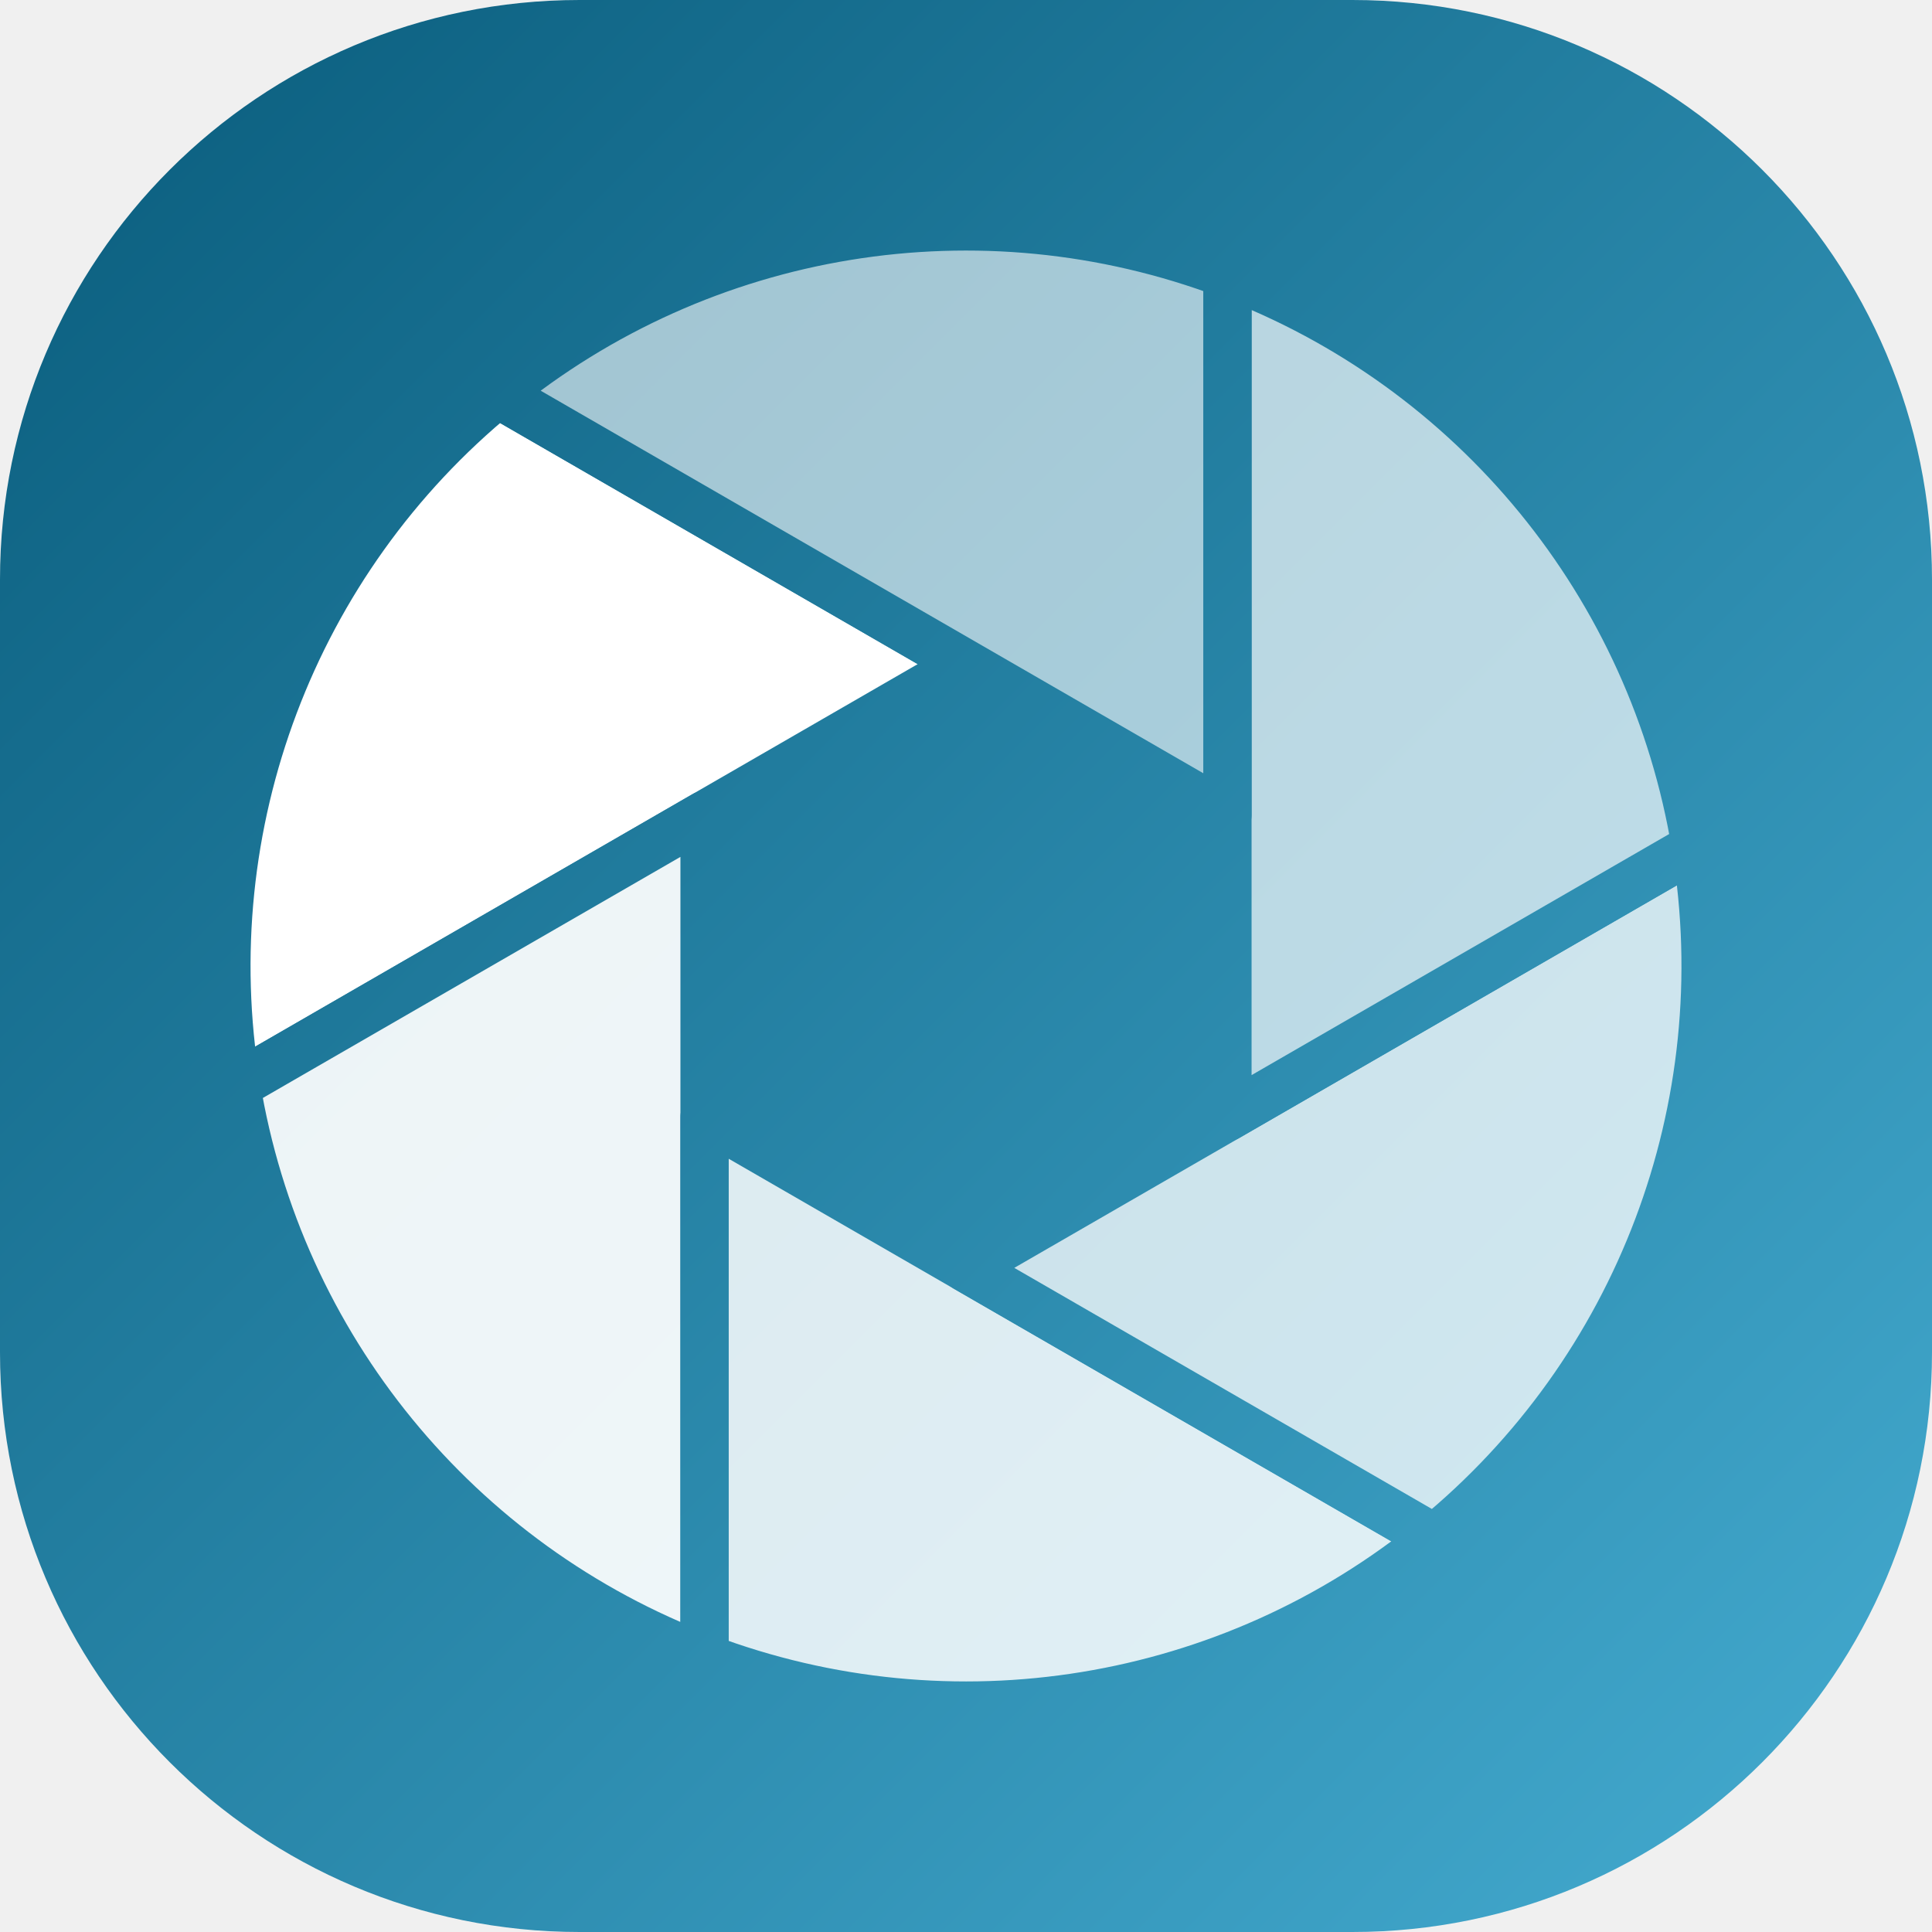
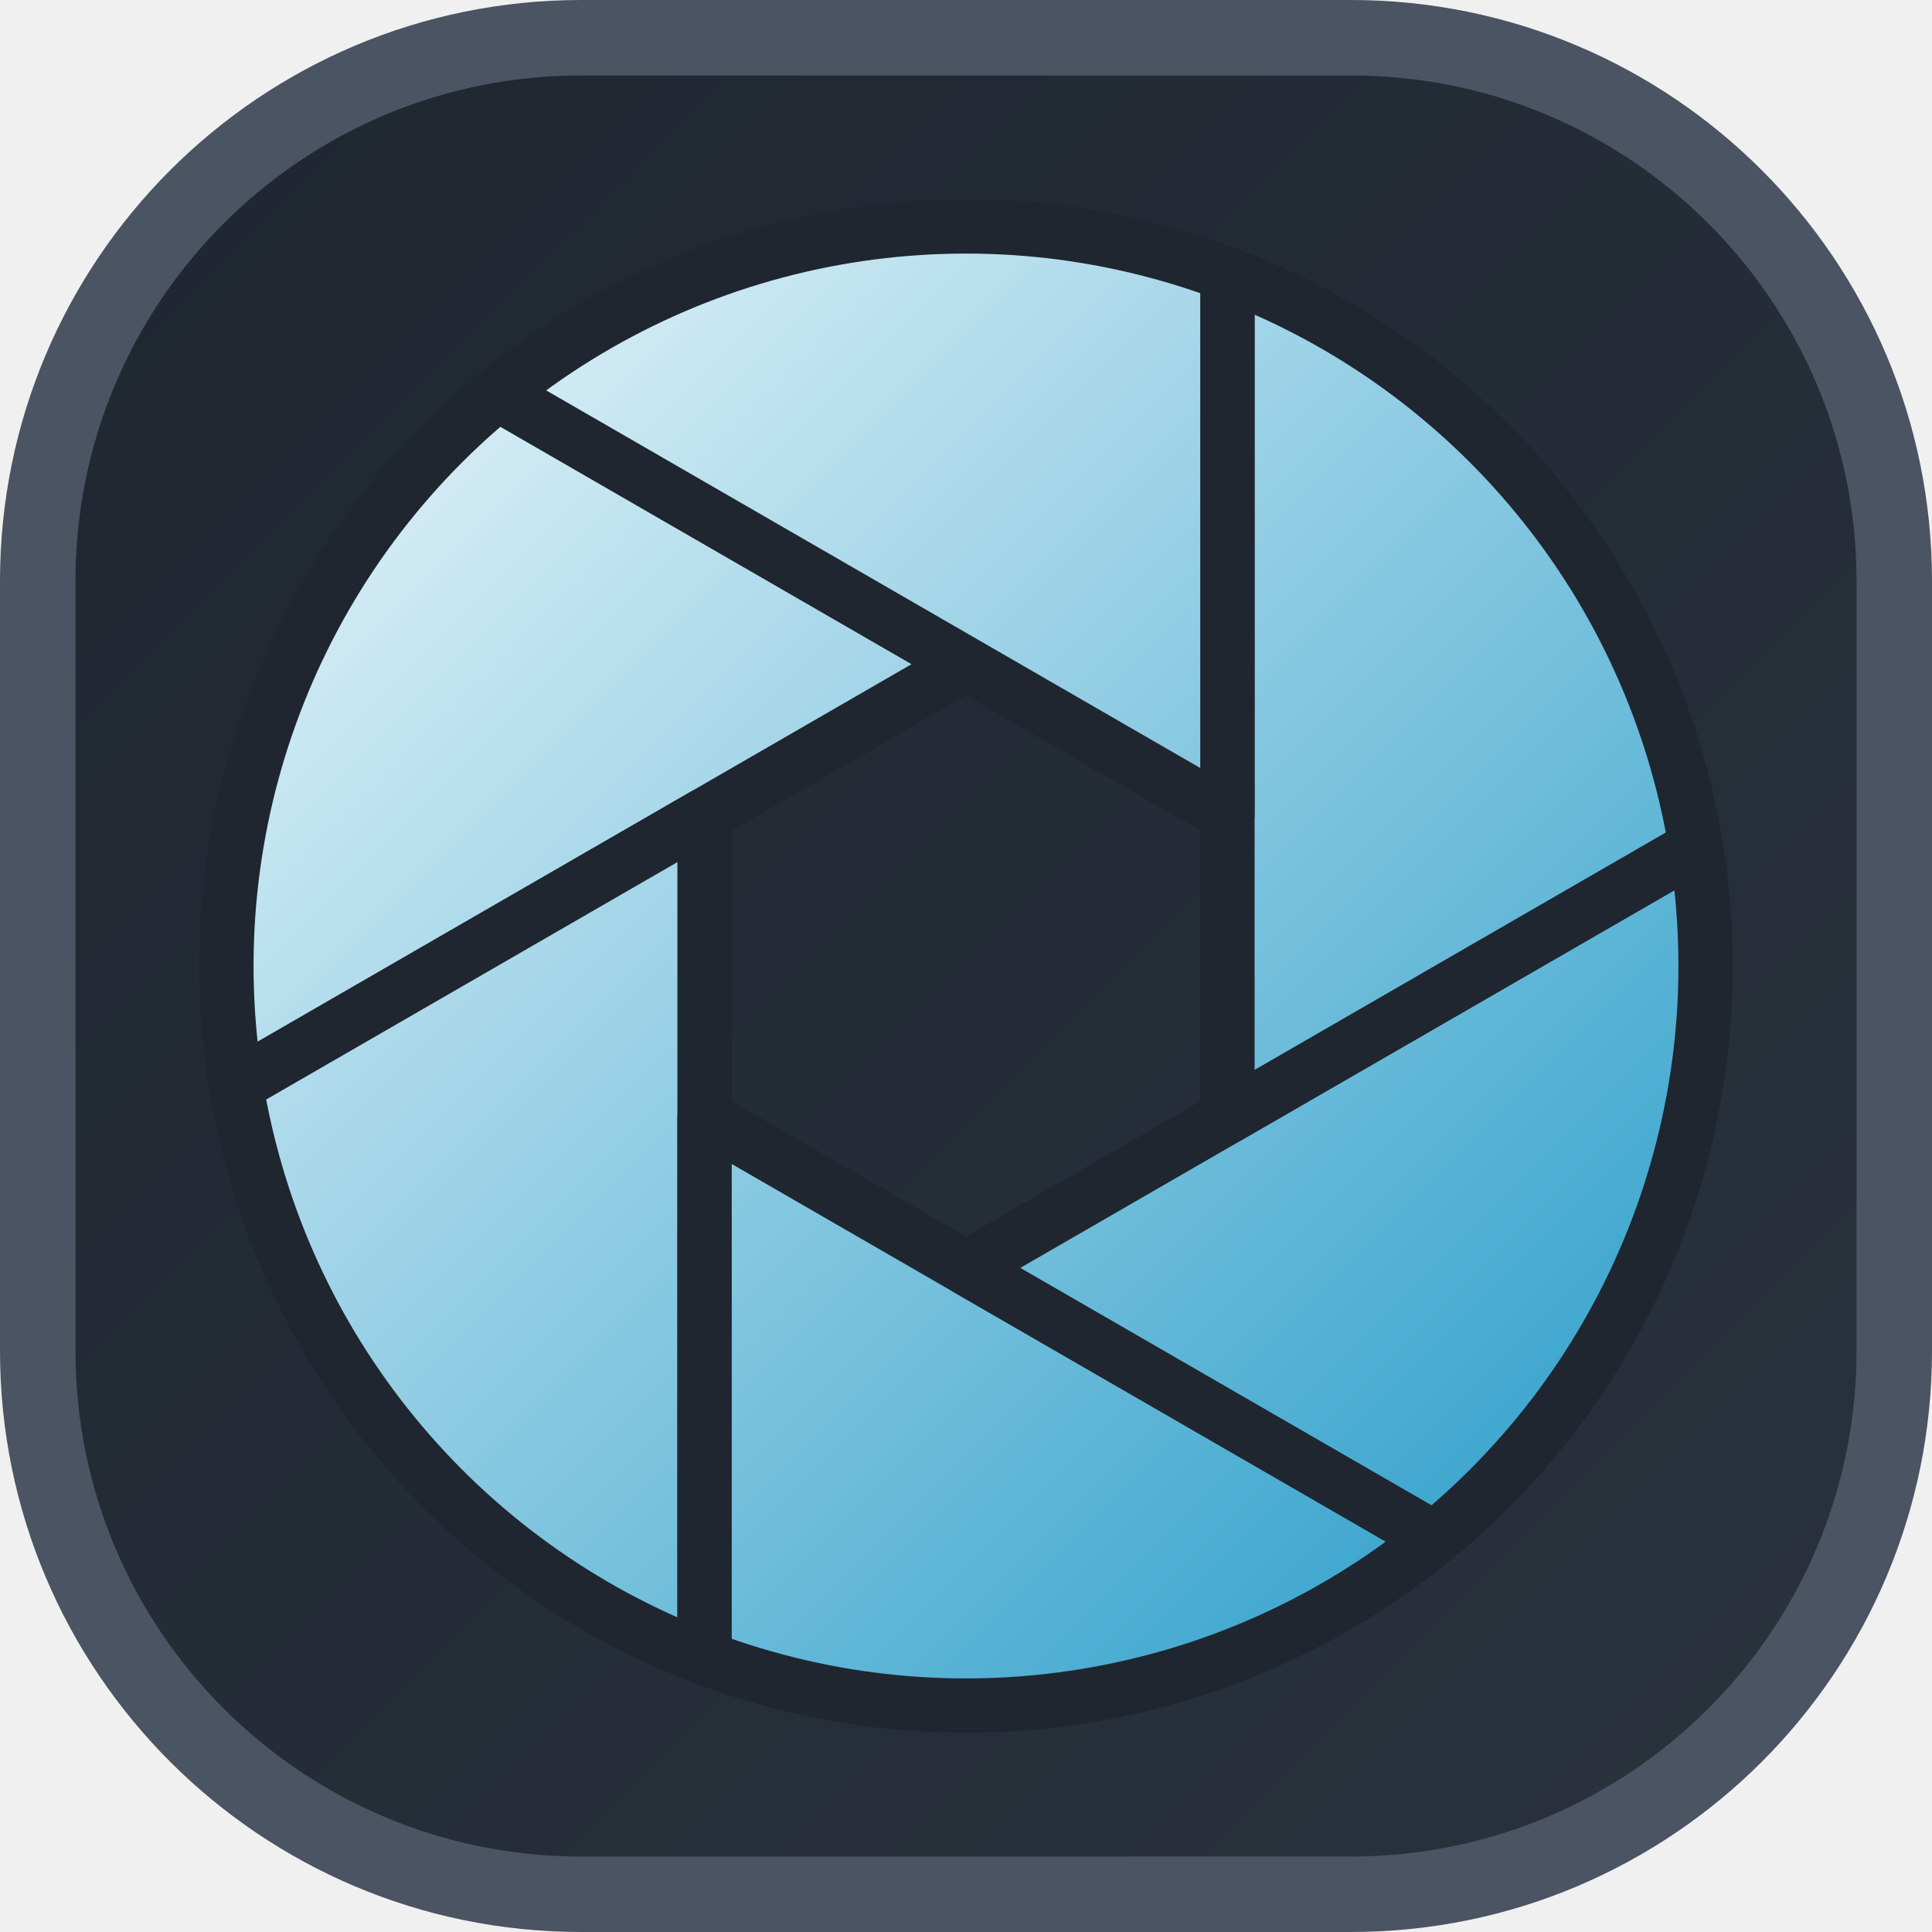
<svg xmlns="http://www.w3.org/2000/svg" viewBox="0 0 64 64">
  <defs>
-     <linearGradient id="g" gradientUnits="userSpaceOnUse" x1="0" y1="0" x2="64" y2="64">
-       <stop offset="0" stop-color="#095c7c" />
-       <stop offset="1" stop-color="#45acd1" />
+     <linearGradient id="t" gradientUnits="userSpaceOnUse" x1="0" y1="0" x2="64" y2="64">
+       <stop offset="0" stop-color="#1f2630" />
+       <stop offset="1" stop-color="#2a323d" />
+     </linearGradient>
+     <linearGradient id="b" gradientUnits="userSpaceOnUse" x1="10" y1="10" x2="54" y2="54">
+       <stop offset="0" stop-color="#e7f5fa" />
+       <stop offset="1" stop-color="#2a9dc9" />
    </linearGradient>
  </defs>
-   <rect width="64" height="64" rx="19.2" fill="url(#g)" />
-   <g fill="#fff" stroke="url(#g)" stroke-width="1.6" stroke-linejoin="round">
+   <rect x="1.25" y="1.25" width="61.5" height="61.5" rx="18" fill="url(#t)" stroke="#4a5463" stroke-width="2.5" />
+   <g fill="url(#b)" stroke="#1f2630" stroke-width="1.8" stroke-linejoin="round">
    <path d="M32.000 22.000 L7.822 35.959 A24.500 24.500 0 0 1 16.482 13.041 Z" />
-     <path d="M23.340 27.000 L23.340 54.918 A24.500 24.500 0 0 1 7.822 35.959 Z" fill-opacity="0.92" />
-     <path d="M23.340 37.000 L47.518 50.959 A24.500 24.500 0 0 1 23.340 54.918 Z" fill-opacity="0.84" />
-     <path d="M32.000 42.000 L56.178 28.041 A24.500 24.500 0 0 1 47.518 50.959 Z" fill-opacity="0.76" />
-     <path d="M40.660 37.000 L40.660 9.082 A24.500 24.500 0 0 1 56.178 28.041 Z" fill-opacity="0.68" />
-     <path d="M40.660 27.000 L16.482 13.041 A24.500 24.500 0 0 1 40.660 9.082 Z" fill-opacity="0.6" />
+     <path d="M23.340 27.000 L23.340 54.918 A24.500 24.500 0 0 1 7.822 35.959 Z" />
+     <path d="M23.340 37.000 L47.518 50.959 A24.500 24.500 0 0 1 23.340 54.918 Z" />
+     <path d="M32.000 42.000 L56.178 28.041 A24.500 24.500 0 0 1 47.518 50.959 Z" />
+     <path d="M40.660 37.000 L40.660 9.082 A24.500 24.500 0 0 1 56.178 28.041 Z" />
+     <path d="M40.660 27.000 L16.482 13.041 A24.500 24.500 0 0 1 40.660 9.082 Z" />
  </g>
</svg>
